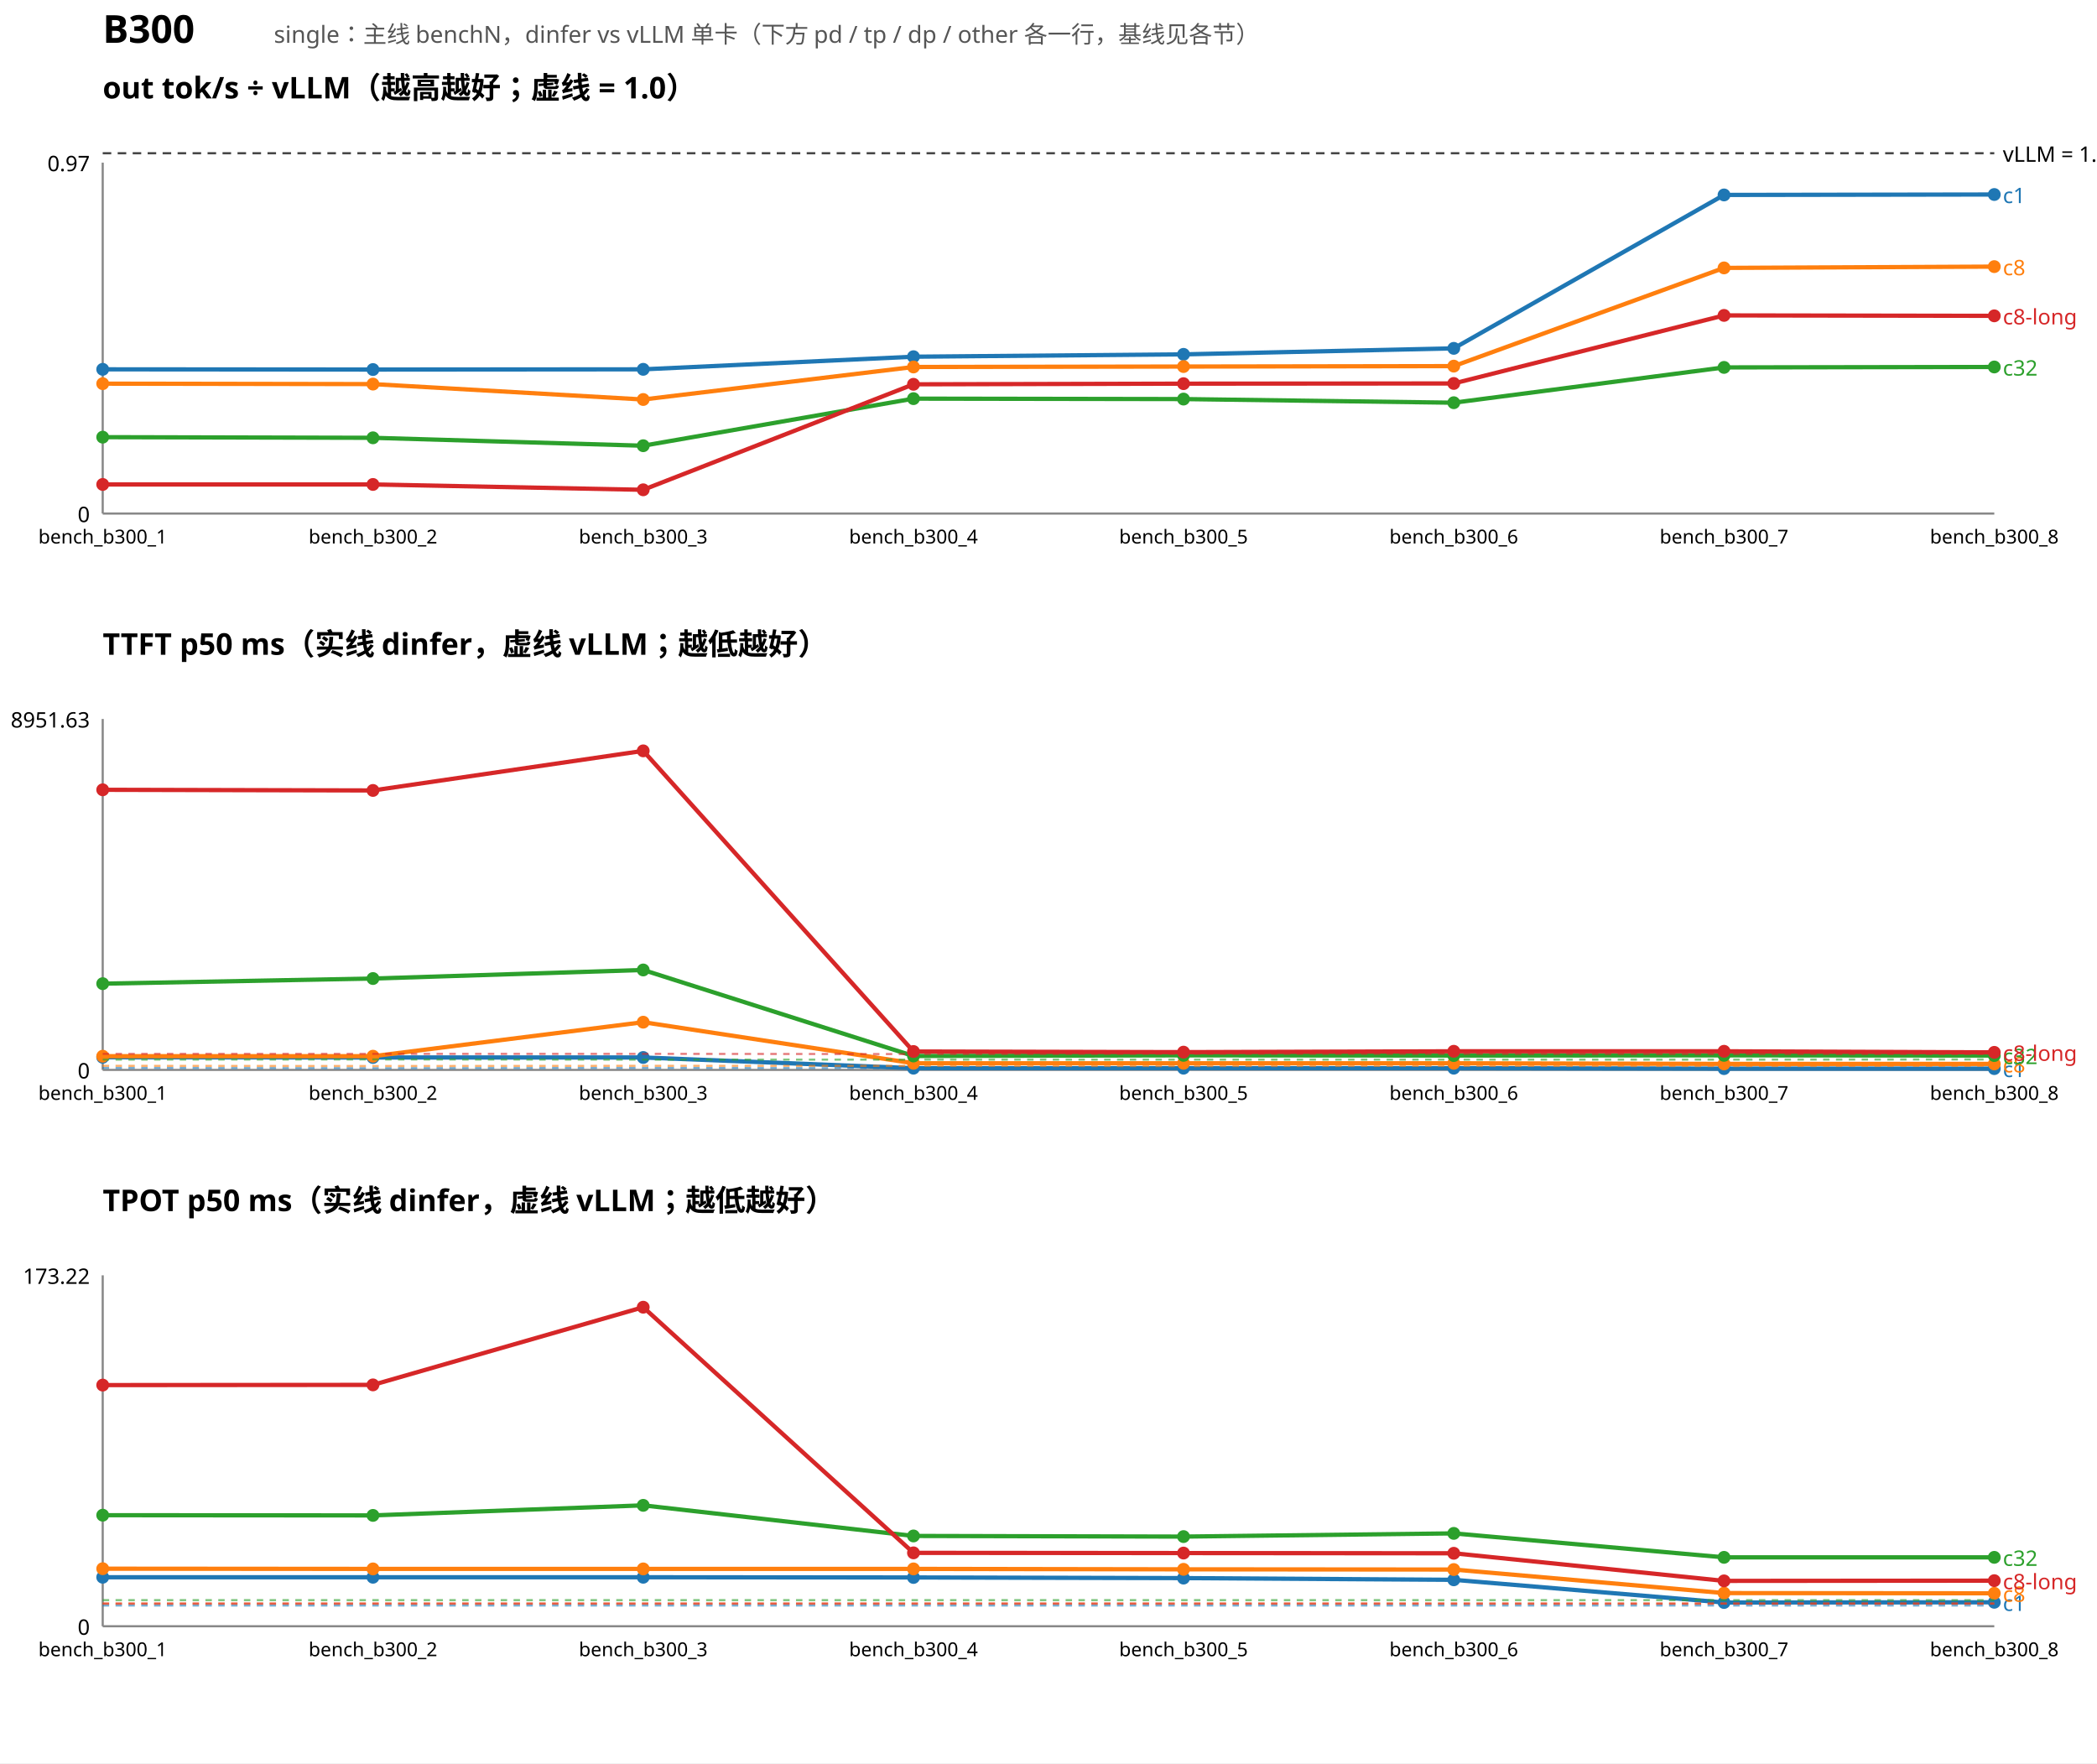
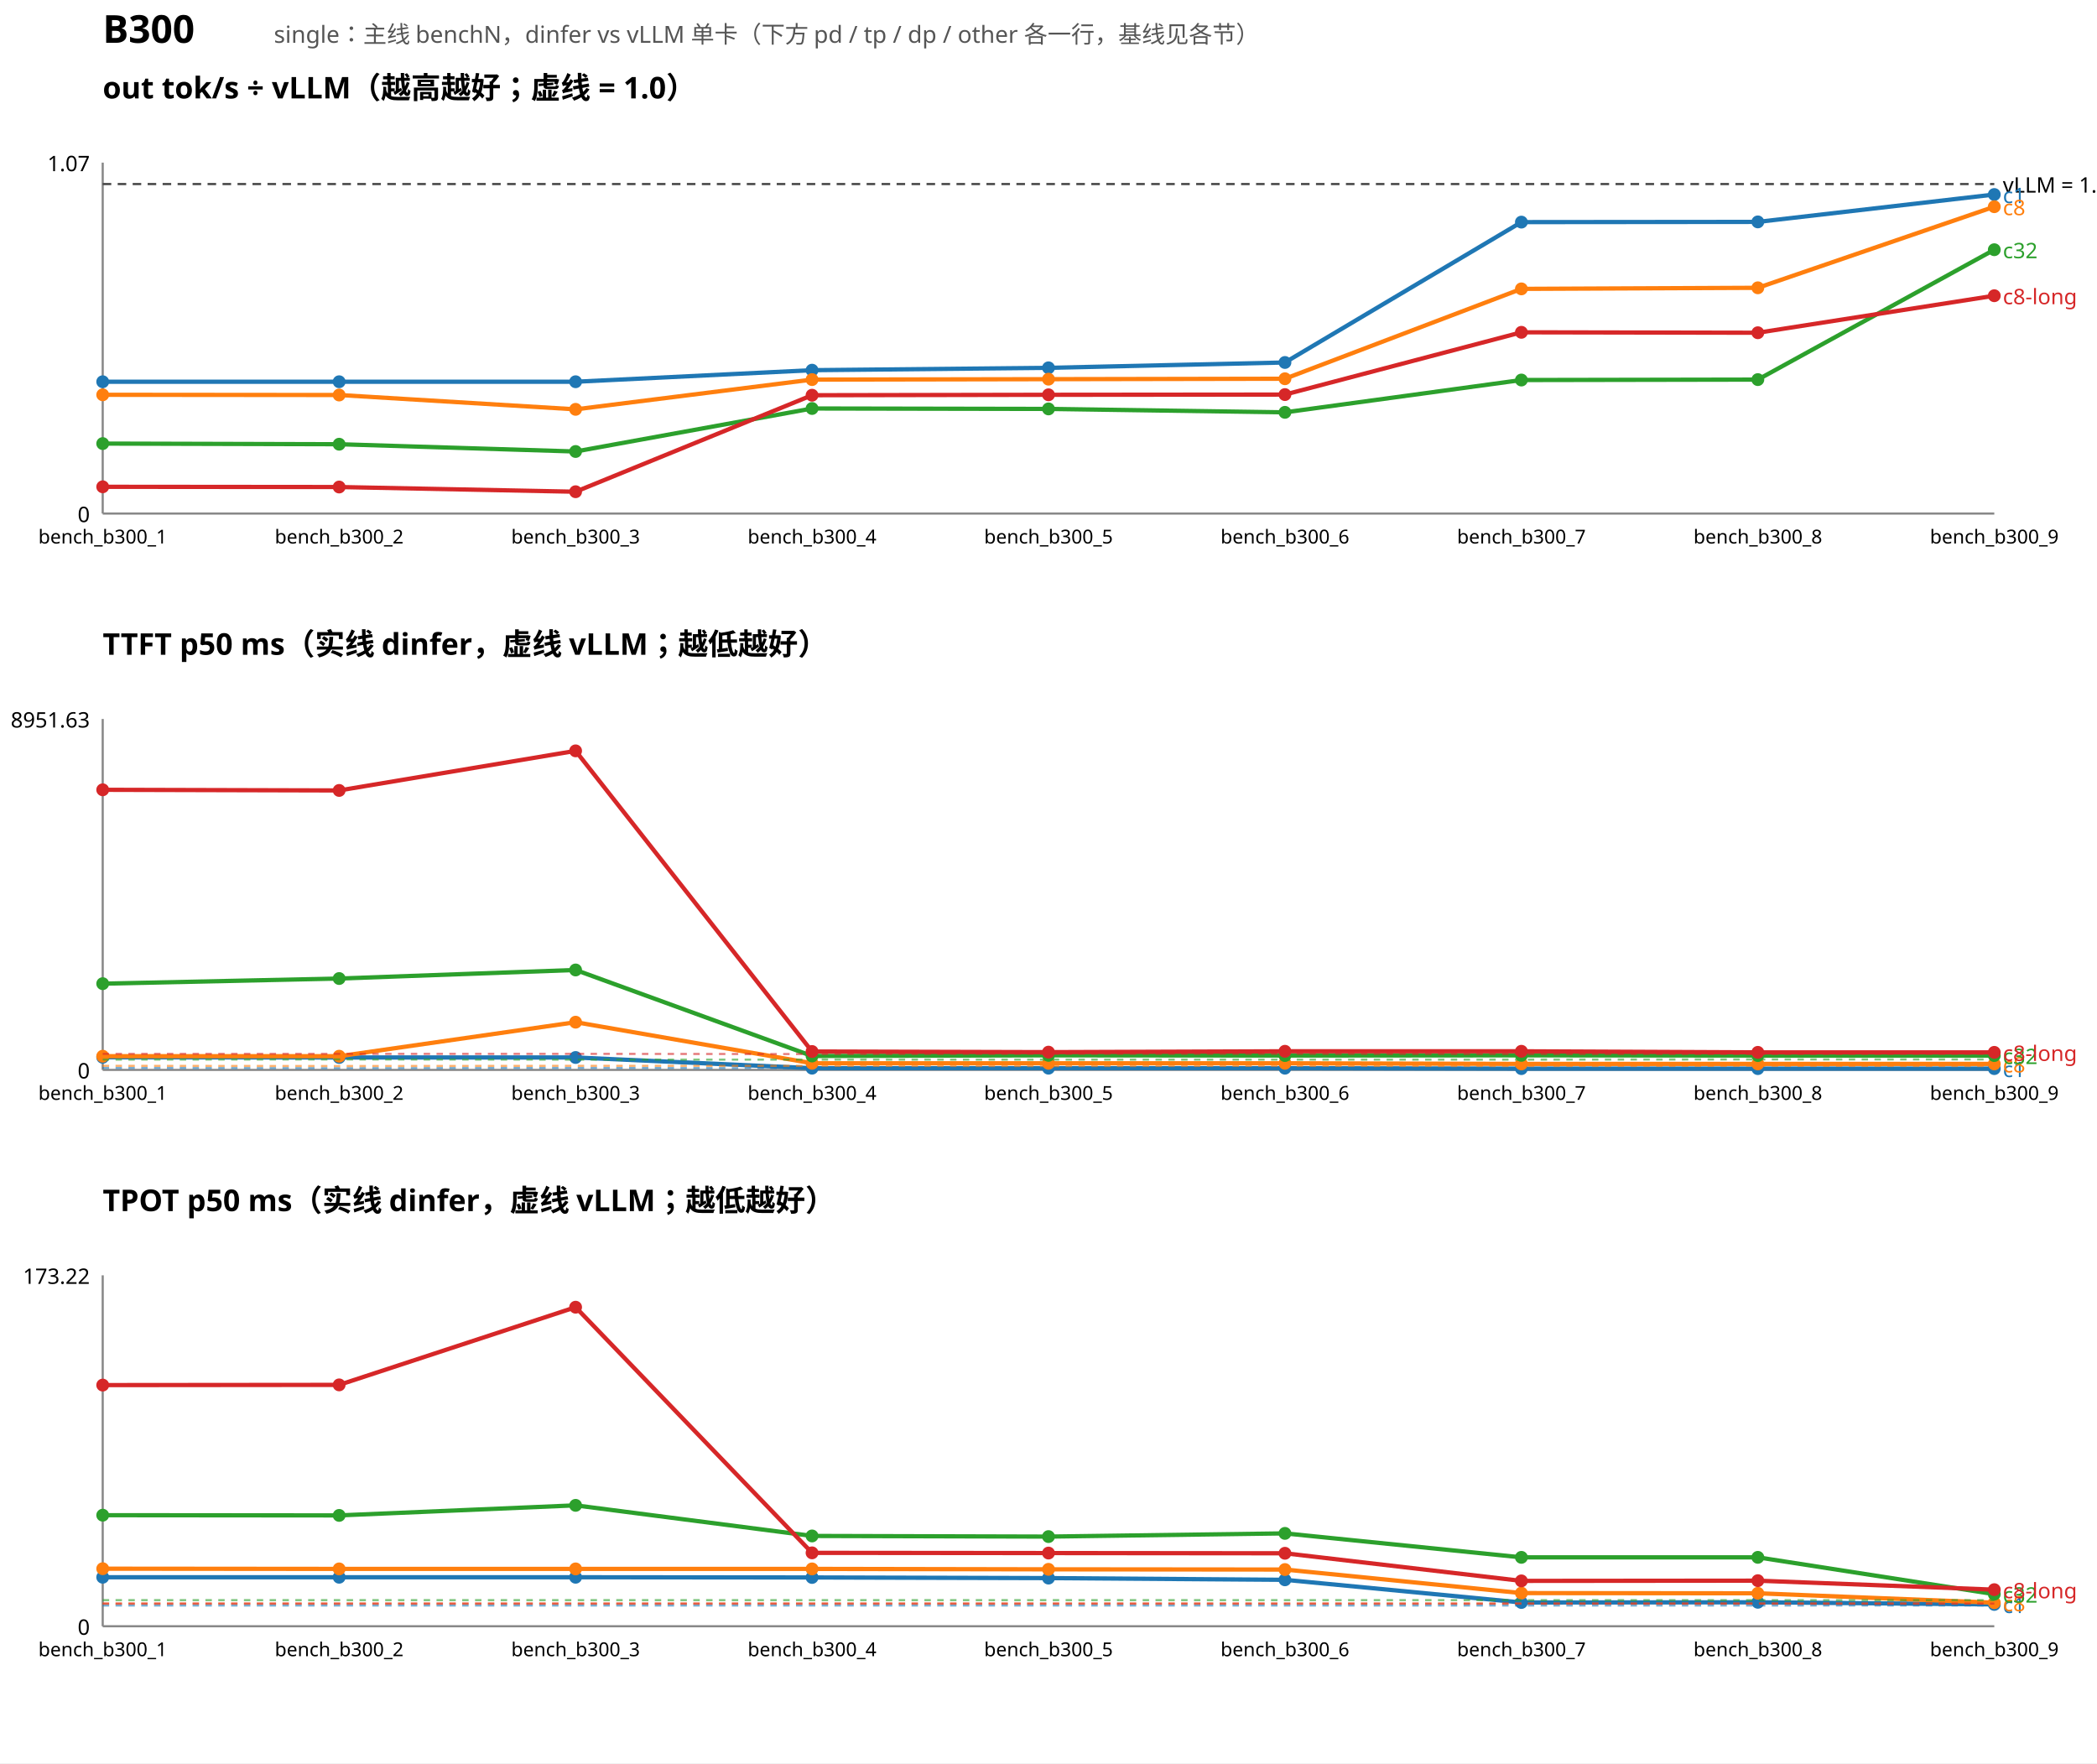
<svg xmlns="http://www.w3.org/2000/svg" width="980" height="824" font-family="sans-serif">
  <rect width="980" height="824" fill="white" />
  <text x="48" y="20" font-size="18" font-weight="bold">B300</text>
  <text x="128" y="20" font-size="11" fill="#555">single：主线 benchN，dinfer vs vLLM 单卡（下方 pd / tp / dp / other 各一行，基线见各节）</text>
  <text x="48" y="46" font-size="14" font-weight="bold">out tok/s ÷ vLLM（越高越好；虚线 = 1.0）</text>
  <line x1="48" y1="240.0" x2="932" y2="240.0" stroke="#888" />
  <line x1="48" y1="76" x2="48" y2="240.0" stroke="#888" />
-   <text x="42" y="80" font-size="10" text-anchor="end">0.97</text>
+   <text x="42" y="80" font-size="10" text-anchor="end">1.07</text>
  <text x="42" y="244.0" font-size="10" text-anchor="end">0</text>
-   <line x1="48" y1="71.612" x2="932" y2="71.612" stroke="#444" stroke-dasharray="4 3" />
-   <text x="936" y="75.612" font-size="10">vLLM = 1.0</text>
-   <polyline points="48.0,172.6 174.3,172.7 300.6,172.6 426.9,166.7 553.1,165.6 679.4,162.8 805.7,91.1 932.0,90.9" fill="none" stroke="#1f77b4" stroke-width="2" />
-   <circle cx="48.0" cy="172.6" r="3" fill="#1f77b4" />
-   <circle cx="174.3" cy="172.7" r="3" fill="#1f77b4" />
-   <circle cx="300.6" cy="172.6" r="3" fill="#1f77b4" />
-   <circle cx="426.9" cy="166.7" r="3" fill="#1f77b4" />
-   <circle cx="553.1" cy="165.6" r="3" fill="#1f77b4" />
-   <circle cx="679.4" cy="162.8" r="3" fill="#1f77b4" />
-   <circle cx="805.7" cy="91.1" r="3" fill="#1f77b4" />
+   <line x1="48" y1="86.011" x2="932" y2="86.011" stroke="#444" stroke-dasharray="4 3" />
+   <text x="936" y="90.011" font-size="10">vLLM = 1.0</text>
+   <polyline points="48.0,178.4 158.5,178.4 269.0,178.4 379.5,173.0 490.0,171.9 600.5,169.4 711.0,103.8 821.5,103.7 932.0,90.9" fill="none" stroke="#1f77b4" stroke-width="2" />
+   <circle cx="48.0" cy="178.4" r="3" fill="#1f77b4" />
+   <circle cx="158.5" cy="178.4" r="3" fill="#1f77b4" />
+   <circle cx="269.0" cy="178.4" r="3" fill="#1f77b4" />
+   <circle cx="379.5" cy="173.0" r="3" fill="#1f77b4" />
+   <circle cx="490.0" cy="171.9" r="3" fill="#1f77b4" />
+   <circle cx="600.5" cy="169.4" r="3" fill="#1f77b4" />
+   <circle cx="711.0" cy="103.8" r="3" fill="#1f77b4" />
+   <circle cx="821.5" cy="103.7" r="3" fill="#1f77b4" />
  <circle cx="932.0" cy="90.9" r="3" fill="#1f77b4" />
  <text x="936" y="94.909" font-size="10" fill="#1f77b4">c1</text>
-   <polyline points="48.0,179.3 174.3,179.5 300.6,186.7 426.9,171.5 553.1,171.3 679.4,171.1 805.7,125.2 932.0,124.6" fill="none" stroke="#ff7f0e" stroke-width="2" />
-   <circle cx="48.0" cy="179.3" r="3" fill="#ff7f0e" />
-   <circle cx="174.3" cy="179.5" r="3" fill="#ff7f0e" />
-   <circle cx="300.6" cy="186.7" r="3" fill="#ff7f0e" />
-   <circle cx="426.9" cy="171.5" r="3" fill="#ff7f0e" />
-   <circle cx="553.1" cy="171.3" r="3" fill="#ff7f0e" />
-   <circle cx="679.4" cy="171.1" r="3" fill="#ff7f0e" />
-   <circle cx="805.7" cy="125.2" r="3" fill="#ff7f0e" />
-   <circle cx="932.0" cy="124.6" r="3" fill="#ff7f0e" />
-   <text x="936" y="128.633" font-size="10" fill="#ff7f0e">c8</text>
-   <polyline points="48.0,204.3 174.3,204.6 300.6,208.3 426.9,186.3 553.1,186.5 679.4,188.2 805.7,171.7 932.0,171.5" fill="none" stroke="#2ca02c" stroke-width="2" />
-   <circle cx="48.0" cy="204.3" r="3" fill="#2ca02c" />
-   <circle cx="174.3" cy="204.6" r="3" fill="#2ca02c" />
-   <circle cx="300.6" cy="208.3" r="3" fill="#2ca02c" />
-   <circle cx="426.9" cy="186.3" r="3" fill="#2ca02c" />
-   <circle cx="553.1" cy="186.5" r="3" fill="#2ca02c" />
-   <circle cx="679.4" cy="188.2" r="3" fill="#2ca02c" />
-   <circle cx="805.7" cy="171.7" r="3" fill="#2ca02c" />
-   <circle cx="932.0" cy="171.5" r="3" fill="#2ca02c" />
-   <text x="936" y="175.526" font-size="10" fill="#2ca02c">c32</text>
-   <polyline points="48.0,226.4 174.3,226.4 300.6,228.9 426.9,179.6 553.1,179.3 679.4,179.2 805.7,147.4 932.0,147.6" fill="none" stroke="#d62728" stroke-width="2" />
-   <circle cx="48.0" cy="226.4" r="3" fill="#d62728" />
-   <circle cx="174.3" cy="226.4" r="3" fill="#d62728" />
-   <circle cx="300.6" cy="228.9" r="3" fill="#d62728" />
-   <circle cx="426.9" cy="179.6" r="3" fill="#d62728" />
-   <circle cx="553.1" cy="179.3" r="3" fill="#d62728" />
-   <circle cx="679.4" cy="179.2" r="3" fill="#d62728" />
-   <circle cx="805.7" cy="147.4" r="3" fill="#d62728" />
-   <circle cx="932.0" cy="147.6" r="3" fill="#d62728" />
-   <text x="936" y="151.602" font-size="10" fill="#d62728">c8-long</text>
+   <polyline points="48.0,184.5 158.5,184.6 269.0,191.3 379.5,177.4 490.0,177.2 600.5,177.0 711.0,135.0 821.5,134.5 932.0,96.6" fill="none" stroke="#ff7f0e" stroke-width="2" />
+   <circle cx="48.0" cy="184.5" r="3" fill="#ff7f0e" />
+   <circle cx="158.5" cy="184.6" r="3" fill="#ff7f0e" />
+   <circle cx="269.0" cy="191.3" r="3" fill="#ff7f0e" />
+   <circle cx="379.5" cy="177.4" r="3" fill="#ff7f0e" />
+   <circle cx="490.0" cy="177.2" r="3" fill="#ff7f0e" />
+   <circle cx="600.5" cy="177.0" r="3" fill="#ff7f0e" />
+   <circle cx="711.0" cy="135.0" r="3" fill="#ff7f0e" />
+   <circle cx="821.5" cy="134.5" r="3" fill="#ff7f0e" />
+   <circle cx="932.0" cy="96.6" r="3" fill="#ff7f0e" />
+   <text x="936" y="100.561" font-size="10" fill="#ff7f0e">c8</text>
+   <polyline points="48.0,207.3 158.5,207.6 269.0,211.0 379.5,190.9 490.0,191.1 600.5,192.7 711.0,177.6 821.5,177.4 932.0,116.7" fill="none" stroke="#2ca02c" stroke-width="2" />
+   <circle cx="48.0" cy="207.3" r="3" fill="#2ca02c" />
+   <circle cx="158.5" cy="207.6" r="3" fill="#2ca02c" />
+   <circle cx="269.0" cy="211.0" r="3" fill="#2ca02c" />
+   <circle cx="379.5" cy="190.9" r="3" fill="#2ca02c" />
+   <circle cx="490.0" cy="191.1" r="3" fill="#2ca02c" />
+   <circle cx="600.5" cy="192.7" r="3" fill="#2ca02c" />
+   <circle cx="711.0" cy="177.6" r="3" fill="#2ca02c" />
+   <circle cx="821.5" cy="177.4" r="3" fill="#2ca02c" />
+   <circle cx="932.0" cy="116.7" r="3" fill="#2ca02c" />
+   <text x="936" y="120.673" font-size="10" fill="#2ca02c">c32</text>
+   <polyline points="48.0,227.5 158.5,227.6 269.0,229.8 379.5,184.7 490.0,184.5 600.5,184.4 711.0,155.3 821.5,155.5 932.0,138.2" fill="none" stroke="#d62728" stroke-width="2" />
+   <circle cx="48.0" cy="227.5" r="3" fill="#d62728" />
+   <circle cx="158.5" cy="227.6" r="3" fill="#d62728" />
+   <circle cx="269.0" cy="229.8" r="3" fill="#d62728" />
+   <circle cx="379.5" cy="184.7" r="3" fill="#d62728" />
+   <circle cx="490.0" cy="184.5" r="3" fill="#d62728" />
+   <circle cx="600.5" cy="184.4" r="3" fill="#d62728" />
+   <circle cx="711.0" cy="155.3" r="3" fill="#d62728" />
+   <circle cx="821.5" cy="155.5" r="3" fill="#d62728" />
+   <circle cx="932.0" cy="138.2" r="3" fill="#d62728" />
+   <text x="936" y="142.173" font-size="10" fill="#d62728">c8-long</text>
  <text x="48.0" y="254.0" font-size="9" text-anchor="middle">bench_b300_1</text>
-   <text x="174.3" y="254.0" font-size="9" text-anchor="middle">bench_b300_2</text>
-   <text x="300.6" y="254.0" font-size="9" text-anchor="middle">bench_b300_3</text>
-   <text x="426.9" y="254.0" font-size="9" text-anchor="middle">bench_b300_4</text>
-   <text x="553.1" y="254.0" font-size="9" text-anchor="middle">bench_b300_5</text>
-   <text x="679.4" y="254.0" font-size="9" text-anchor="middle">bench_b300_6</text>
-   <text x="805.7" y="254.0" font-size="9" text-anchor="middle">bench_b300_7</text>
-   <text x="932.0" y="254.0" font-size="9" text-anchor="middle">bench_b300_8</text>
+   <text x="158.5" y="254.0" font-size="9" text-anchor="middle">bench_b300_2</text>
+   <text x="269.0" y="254.0" font-size="9" text-anchor="middle">bench_b300_3</text>
+   <text x="379.5" y="254.0" font-size="9" text-anchor="middle">bench_b300_4</text>
+   <text x="490.0" y="254.0" font-size="9" text-anchor="middle">bench_b300_5</text>
+   <text x="600.5" y="254.0" font-size="9" text-anchor="middle">bench_b300_6</text>
+   <text x="711.0" y="254.0" font-size="9" text-anchor="middle">bench_b300_7</text>
+   <text x="821.5" y="254.0" font-size="9" text-anchor="middle">bench_b300_8</text>
+   <text x="932.0" y="254.0" font-size="9" text-anchor="middle">bench_b300_9</text>
  <text x="48" y="306" font-size="14" font-weight="bold">TTFT p50 ms（实线 dinfer，虚线 vLLM；越低越好）</text>
  <line x1="48" y1="500.0" x2="932" y2="500.0" stroke="#888" />
  <line x1="48" y1="336" x2="48" y2="500.0" stroke="#888" />
  <text x="42" y="340" font-size="10" text-anchor="end">8951.63</text>
  <text x="42" y="504.0" font-size="10" text-anchor="end">0</text>
-   <polyline points="48.0,494.1 174.3,494.2 300.6,494.2 426.9,499.2 553.1,499.2 679.4,499.2 805.7,499.4 932.0,499.4" fill="none" stroke="#1f77b4" stroke-width="2" />
+   <polyline points="48.0,494.1 158.5,494.2 269.0,494.2 379.5,499.2 490.0,499.2 600.5,499.2 711.0,499.4 821.5,499.4 932.0,499.4" fill="none" stroke="#1f77b4" stroke-width="2" />
  <circle cx="48.0" cy="494.1" r="3" fill="#1f77b4" />
-   <circle cx="174.3" cy="494.2" r="3" fill="#1f77b4" />
-   <circle cx="300.6" cy="494.2" r="3" fill="#1f77b4" />
-   <circle cx="426.9" cy="499.2" r="3" fill="#1f77b4" />
-   <circle cx="553.1" cy="499.2" r="3" fill="#1f77b4" />
-   <circle cx="679.4" cy="499.2" r="3" fill="#1f77b4" />
-   <circle cx="805.7" cy="499.4" r="3" fill="#1f77b4" />
+   <circle cx="158.5" cy="494.2" r="3" fill="#1f77b4" />
+   <circle cx="269.0" cy="494.2" r="3" fill="#1f77b4" />
+   <circle cx="379.5" cy="499.2" r="3" fill="#1f77b4" />
+   <circle cx="490.0" cy="499.2" r="3" fill="#1f77b4" />
+   <circle cx="600.5" cy="499.2" r="3" fill="#1f77b4" />
+   <circle cx="711.0" cy="499.4" r="3" fill="#1f77b4" />
+   <circle cx="821.5" cy="499.4" r="3" fill="#1f77b4" />
  <circle cx="932.0" cy="499.4" r="3" fill="#1f77b4" />
-   <polyline points="48.0,499.1 174.3,499.2 300.6,499.1 426.9,499.2 553.1,499.2 679.4,499.1 805.7,499.2 932.0,499.1" fill="none" stroke="#1f77b4" stroke-width="1" stroke-dasharray="3 3" opacity="0.6" />
-   <text x="936" y="503.353" font-size="10" fill="#1f77b4">c1</text>
-   <polyline points="48.0,493.6 174.3,493.6 300.6,477.7 426.9,496.9 553.1,496.9 679.4,496.9 805.7,497.2 932.0,497.2" fill="none" stroke="#ff7f0e" stroke-width="2" />
+   <polyline points="48.0,499.1 158.5,499.2 269.0,499.1 379.5,499.2 490.0,499.2 600.5,499.1 711.0,499.2 821.5,499.1 932.0,499.1" fill="none" stroke="#1f77b4" stroke-width="1" stroke-dasharray="3 3" opacity="0.6" />
+   <text x="936" y="503.355" font-size="10" fill="#1f77b4">c1</text>
+   <polyline points="48.0,493.6 158.5,493.6 269.0,477.7 379.5,496.9 490.0,496.9 600.5,496.9 711.0,497.2 821.5,497.2 932.0,497.2" fill="none" stroke="#ff7f0e" stroke-width="2" />
  <circle cx="48.0" cy="493.6" r="3" fill="#ff7f0e" />
-   <circle cx="174.3" cy="493.6" r="3" fill="#ff7f0e" />
-   <circle cx="300.6" cy="477.7" r="3" fill="#ff7f0e" />
-   <circle cx="426.9" cy="496.9" r="3" fill="#ff7f0e" />
-   <circle cx="553.1" cy="496.9" r="3" fill="#ff7f0e" />
-   <circle cx="679.4" cy="496.9" r="3" fill="#ff7f0e" />
-   <circle cx="805.7" cy="497.2" r="3" fill="#ff7f0e" />
+   <circle cx="158.5" cy="493.6" r="3" fill="#ff7f0e" />
+   <circle cx="269.0" cy="477.7" r="3" fill="#ff7f0e" />
+   <circle cx="379.5" cy="496.9" r="3" fill="#ff7f0e" />
+   <circle cx="490.0" cy="496.9" r="3" fill="#ff7f0e" />
+   <circle cx="600.5" cy="496.9" r="3" fill="#ff7f0e" />
+   <circle cx="711.0" cy="497.2" r="3" fill="#ff7f0e" />
+   <circle cx="821.5" cy="497.2" r="3" fill="#ff7f0e" />
  <circle cx="932.0" cy="497.2" r="3" fill="#ff7f0e" />
-   <polyline points="48.0,498.1 174.3,498.2 300.6,498.1 426.9,498.1 553.1,498.2 679.4,498.1 805.7,498.2 932.0,498.1" fill="none" stroke="#ff7f0e" stroke-width="1" stroke-dasharray="3 3" opacity="0.6" />
-   <text x="936" y="501.188" font-size="10" fill="#ff7f0e">c8</text>
-   <polyline points="48.0,459.7 174.3,457.3 300.6,453.3 426.9,493.5 553.1,493.2 679.4,493.3 805.7,493.2 932.0,493.3" fill="none" stroke="#2ca02c" stroke-width="2" />
+   <polyline points="48.0,498.1 158.5,498.2 269.0,498.1 379.5,498.1 490.0,498.2 600.5,498.1 711.0,498.2 821.5,498.1 932.0,498.2" fill="none" stroke="#ff7f0e" stroke-width="1" stroke-dasharray="3 3" opacity="0.6" />
+   <text x="936" y="501.199" font-size="10" fill="#ff7f0e">c8</text>
+   <polyline points="48.0,459.7 158.5,457.3 269.0,453.3 379.5,493.5 490.0,493.2 600.5,493.3 711.0,493.2 821.5,493.3 932.0,493.3" fill="none" stroke="#2ca02c" stroke-width="2" />
  <circle cx="48.0" cy="459.7" r="3" fill="#2ca02c" />
-   <circle cx="174.3" cy="457.3" r="3" fill="#2ca02c" />
-   <circle cx="300.6" cy="453.3" r="3" fill="#2ca02c" />
-   <circle cx="426.9" cy="493.5" r="3" fill="#2ca02c" />
-   <circle cx="553.1" cy="493.2" r="3" fill="#2ca02c" />
-   <circle cx="679.4" cy="493.3" r="3" fill="#2ca02c" />
-   <circle cx="805.7" cy="493.2" r="3" fill="#2ca02c" />
+   <circle cx="158.5" cy="457.3" r="3" fill="#2ca02c" />
+   <circle cx="269.0" cy="453.3" r="3" fill="#2ca02c" />
+   <circle cx="379.5" cy="493.5" r="3" fill="#2ca02c" />
+   <circle cx="490.0" cy="493.2" r="3" fill="#2ca02c" />
+   <circle cx="600.5" cy="493.3" r="3" fill="#2ca02c" />
+   <circle cx="711.0" cy="493.2" r="3" fill="#2ca02c" />
+   <circle cx="821.5" cy="493.3" r="3" fill="#2ca02c" />
  <circle cx="932.0" cy="493.3" r="3" fill="#2ca02c" />
-   <polyline points="48.0,495.2 174.3,495.1 300.6,495.2 426.9,495.2 553.1,495.2 679.4,495.2 805.7,495.2 932.0,495.1" fill="none" stroke="#2ca02c" stroke-width="1" stroke-dasharray="3 3" opacity="0.6" />
-   <text x="936" y="497.302" font-size="10" fill="#2ca02c">c32</text>
-   <polyline points="48.0,369.1 174.3,369.4 300.6,350.9 426.9,491.4 553.1,491.7 679.4,491.3 805.7,491.3 932.0,491.8" fill="none" stroke="#d62728" stroke-width="2" />
+   <polyline points="48.0,495.2 158.5,495.1 269.0,495.2 379.5,495.2 490.0,495.2 600.5,495.2 711.0,495.2 821.5,495.1 932.0,495.1" fill="none" stroke="#2ca02c" stroke-width="1" stroke-dasharray="3 3" opacity="0.6" />
+   <text x="936" y="497.271" font-size="10" fill="#2ca02c">c32</text>
+   <polyline points="48.0,369.1 158.5,369.4 269.0,350.9 379.5,491.4 490.0,491.7 600.5,491.3 711.0,491.3 821.5,491.8 932.0,491.8" fill="none" stroke="#d62728" stroke-width="2" />
  <circle cx="48.0" cy="369.1" r="3" fill="#d62728" />
-   <circle cx="174.3" cy="369.4" r="3" fill="#d62728" />
-   <circle cx="300.6" cy="350.9" r="3" fill="#d62728" />
-   <circle cx="426.9" cy="491.4" r="3" fill="#d62728" />
-   <circle cx="553.1" cy="491.7" r="3" fill="#d62728" />
-   <circle cx="679.4" cy="491.3" r="3" fill="#d62728" />
-   <circle cx="805.7" cy="491.3" r="3" fill="#d62728" />
+   <circle cx="158.5" cy="369.4" r="3" fill="#d62728" />
+   <circle cx="269.0" cy="350.9" r="3" fill="#d62728" />
+   <circle cx="379.5" cy="491.4" r="3" fill="#d62728" />
+   <circle cx="490.0" cy="491.7" r="3" fill="#d62728" />
+   <circle cx="600.5" cy="491.3" r="3" fill="#d62728" />
+   <circle cx="711.0" cy="491.3" r="3" fill="#d62728" />
+   <circle cx="821.5" cy="491.8" r="3" fill="#d62728" />
  <circle cx="932.0" cy="491.8" r="3" fill="#d62728" />
-   <polyline points="48.0,492.5 174.3,492.5 300.6,492.5 426.9,492.6 553.1,492.5 679.4,492.5 805.7,492.6 932.0,492.6" fill="none" stroke="#d62728" stroke-width="1" stroke-dasharray="3 3" opacity="0.6" />
-   <text x="936" y="495.764" font-size="10" fill="#d62728">c8-long</text>
+   <polyline points="48.0,492.5 158.5,492.5 269.0,492.5 379.5,492.6 490.0,492.5 600.5,492.5 711.0,492.6 821.5,492.6 932.0,492.5" fill="none" stroke="#d62728" stroke-width="1" stroke-dasharray="3 3" opacity="0.6" />
+   <text x="936" y="495.802" font-size="10" fill="#d62728">c8-long</text>
  <text x="48.0" y="514.0" font-size="9" text-anchor="middle">bench_b300_1</text>
-   <text x="174.3" y="514.0" font-size="9" text-anchor="middle">bench_b300_2</text>
-   <text x="300.6" y="514.0" font-size="9" text-anchor="middle">bench_b300_3</text>
-   <text x="426.9" y="514.0" font-size="9" text-anchor="middle">bench_b300_4</text>
-   <text x="553.1" y="514.0" font-size="9" text-anchor="middle">bench_b300_5</text>
-   <text x="679.4" y="514.0" font-size="9" text-anchor="middle">bench_b300_6</text>
-   <text x="805.7" y="514.0" font-size="9" text-anchor="middle">bench_b300_7</text>
-   <text x="932.0" y="514.0" font-size="9" text-anchor="middle">bench_b300_8</text>
+   <text x="158.5" y="514.0" font-size="9" text-anchor="middle">bench_b300_2</text>
+   <text x="269.0" y="514.0" font-size="9" text-anchor="middle">bench_b300_3</text>
+   <text x="379.5" y="514.0" font-size="9" text-anchor="middle">bench_b300_4</text>
+   <text x="490.0" y="514.0" font-size="9" text-anchor="middle">bench_b300_5</text>
+   <text x="600.5" y="514.0" font-size="9" text-anchor="middle">bench_b300_6</text>
+   <text x="711.0" y="514.0" font-size="9" text-anchor="middle">bench_b300_7</text>
+   <text x="821.5" y="514.0" font-size="9" text-anchor="middle">bench_b300_8</text>
+   <text x="932.0" y="514.0" font-size="9" text-anchor="middle">bench_b300_9</text>
  <text x="48" y="566" font-size="14" font-weight="bold">TPOT p50 ms（实线 dinfer，虚线 vLLM；越低越好）</text>
  <line x1="48" y1="760.0" x2="932" y2="760.0" stroke="#888" />
  <line x1="48" y1="596" x2="48" y2="760.0" stroke="#888" />
  <text x="42" y="600" font-size="10" text-anchor="end">173.22</text>
  <text x="42" y="764.0" font-size="10" text-anchor="end">0</text>
-   <polyline points="48.0,737.1 174.3,737.1 300.6,737.1 426.9,737.2 553.1,737.5 679.4,738.3 805.7,748.9 932.0,748.8" fill="none" stroke="#1f77b4" stroke-width="2" />
+   <polyline points="48.0,737.1 158.5,737.1 269.0,737.1 379.5,737.2 490.0,737.5 600.5,738.3 711.0,748.9 821.5,748.8 932.0,749.8" fill="none" stroke="#1f77b4" stroke-width="2" />
  <circle cx="48.0" cy="737.1" r="3" fill="#1f77b4" />
-   <circle cx="174.3" cy="737.1" r="3" fill="#1f77b4" />
-   <circle cx="300.6" cy="737.1" r="3" fill="#1f77b4" />
-   <circle cx="426.9" cy="737.2" r="3" fill="#1f77b4" />
-   <circle cx="553.1" cy="737.5" r="3" fill="#1f77b4" />
-   <circle cx="679.4" cy="738.3" r="3" fill="#1f77b4" />
-   <circle cx="805.7" cy="748.9" r="3" fill="#1f77b4" />
-   <circle cx="932.0" cy="748.8" r="3" fill="#1f77b4" />
-   <polyline points="48.0,750.3 174.3,750.3 300.6,750.3 426.9,750.3 553.1,750.3 679.4,750.3 805.7,750.3 932.0,750.3" fill="none" stroke="#1f77b4" stroke-width="1" stroke-dasharray="3 3" opacity="0.6" />
-   <text x="936" y="752.839" font-size="10" fill="#1f77b4">c1</text>
-   <polyline points="48.0,733.1 174.3,733.2 300.6,733.2 426.9,733.2 553.1,733.4 679.4,733.5 805.7,744.5 932.0,744.6" fill="none" stroke="#ff7f0e" stroke-width="2" />
+   <circle cx="158.5" cy="737.1" r="3" fill="#1f77b4" />
+   <circle cx="269.0" cy="737.1" r="3" fill="#1f77b4" />
+   <circle cx="379.5" cy="737.2" r="3" fill="#1f77b4" />
+   <circle cx="490.0" cy="737.5" r="3" fill="#1f77b4" />
+   <circle cx="600.5" cy="738.3" r="3" fill="#1f77b4" />
+   <circle cx="711.0" cy="748.9" r="3" fill="#1f77b4" />
+   <circle cx="821.5" cy="748.8" r="3" fill="#1f77b4" />
+   <circle cx="932.0" cy="749.8" r="3" fill="#1f77b4" />
+   <polyline points="48.0,750.3 158.5,750.3 269.0,750.3 379.5,750.3 490.0,750.3 600.5,750.3 711.0,750.3 821.5,750.3 932.0,750.3" fill="none" stroke="#1f77b4" stroke-width="1" stroke-dasharray="3 3" opacity="0.6" />
+   <text x="936" y="753.83" font-size="10" fill="#1f77b4">c1</text>
+   <polyline points="48.0,733.1 158.5,733.2 269.0,733.2 379.5,733.2 490.0,733.4 600.5,733.5 711.0,744.5 821.5,744.6 932.0,749.0" fill="none" stroke="#ff7f0e" stroke-width="2" />
  <circle cx="48.0" cy="733.1" r="3" fill="#ff7f0e" />
-   <circle cx="174.3" cy="733.2" r="3" fill="#ff7f0e" />
-   <circle cx="300.6" cy="733.2" r="3" fill="#ff7f0e" />
-   <circle cx="426.9" cy="733.2" r="3" fill="#ff7f0e" />
-   <circle cx="553.1" cy="733.4" r="3" fill="#ff7f0e" />
-   <circle cx="679.4" cy="733.5" r="3" fill="#ff7f0e" />
-   <circle cx="805.7" cy="744.5" r="3" fill="#ff7f0e" />
-   <circle cx="932.0" cy="744.6" r="3" fill="#ff7f0e" />
-   <polyline points="48.0,749.4 174.3,749.4 300.6,749.4 426.9,749.4 553.1,749.4 679.4,749.4 805.7,749.4 932.0,749.4" fill="none" stroke="#ff7f0e" stroke-width="1" stroke-dasharray="3 3" opacity="0.6" />
-   <text x="936" y="748.566" font-size="10" fill="#ff7f0e">c8</text>
-   <polyline points="48.0,708.1 174.3,708.2 300.6,703.5 426.9,717.8 553.1,718.1 679.4,716.6 805.7,727.8 932.0,727.8" fill="none" stroke="#2ca02c" stroke-width="2" />
+   <circle cx="158.5" cy="733.2" r="3" fill="#ff7f0e" />
+   <circle cx="269.0" cy="733.2" r="3" fill="#ff7f0e" />
+   <circle cx="379.5" cy="733.2" r="3" fill="#ff7f0e" />
+   <circle cx="490.0" cy="733.4" r="3" fill="#ff7f0e" />
+   <circle cx="600.5" cy="733.5" r="3" fill="#ff7f0e" />
+   <circle cx="711.0" cy="744.5" r="3" fill="#ff7f0e" />
+   <circle cx="821.5" cy="744.6" r="3" fill="#ff7f0e" />
+   <circle cx="932.0" cy="749.0" r="3" fill="#ff7f0e" />
+   <polyline points="48.0,749.4 158.5,749.4 269.0,749.4 379.5,749.4 490.0,749.4 600.5,749.4 711.0,749.4 821.5,749.4 932.0,749.4" fill="none" stroke="#ff7f0e" stroke-width="1" stroke-dasharray="3 3" opacity="0.6" />
+   <text x="936" y="752.974" font-size="10" fill="#ff7f0e">c8</text>
+   <polyline points="48.0,708.1 158.5,708.2 269.0,703.5 379.5,717.8 490.0,718.1 600.5,716.6 711.0,727.8 821.5,727.8 932.0,745.0" fill="none" stroke="#2ca02c" stroke-width="2" />
  <circle cx="48.0" cy="708.1" r="3" fill="#2ca02c" />
-   <circle cx="174.3" cy="708.2" r="3" fill="#2ca02c" />
-   <circle cx="300.6" cy="703.5" r="3" fill="#2ca02c" />
-   <circle cx="426.9" cy="717.8" r="3" fill="#2ca02c" />
-   <circle cx="553.1" cy="718.1" r="3" fill="#2ca02c" />
-   <circle cx="679.4" cy="716.6" r="3" fill="#2ca02c" />
-   <circle cx="805.7" cy="727.8" r="3" fill="#2ca02c" />
-   <circle cx="932.0" cy="727.8" r="3" fill="#2ca02c" />
-   <polyline points="48.0,747.8 174.3,747.8 300.6,747.8 426.9,747.8 553.1,747.8 679.4,747.8 805.7,747.8 932.0,747.8" fill="none" stroke="#2ca02c" stroke-width="1" stroke-dasharray="3 3" opacity="0.6" />
-   <text x="936" y="731.782" font-size="10" fill="#2ca02c">c32</text>
-   <polyline points="48.0,647.3 174.3,647.2 300.6,610.9 426.9,725.7 553.1,725.8 679.4,725.9 805.7,738.8 932.0,738.7" fill="none" stroke="#d62728" stroke-width="2" />
+   <circle cx="158.5" cy="708.2" r="3" fill="#2ca02c" />
+   <circle cx="269.0" cy="703.5" r="3" fill="#2ca02c" />
+   <circle cx="379.5" cy="717.8" r="3" fill="#2ca02c" />
+   <circle cx="490.0" cy="718.1" r="3" fill="#2ca02c" />
+   <circle cx="600.5" cy="716.6" r="3" fill="#2ca02c" />
+   <circle cx="711.0" cy="727.8" r="3" fill="#2ca02c" />
+   <circle cx="821.5" cy="727.8" r="3" fill="#2ca02c" />
+   <circle cx="932.0" cy="745.0" r="3" fill="#2ca02c" />
+   <polyline points="48.0,747.8 158.5,747.8 269.0,747.8 379.5,747.8 490.0,747.8 600.5,747.8 711.0,747.8 821.5,747.8 932.0,747.8" fill="none" stroke="#2ca02c" stroke-width="1" stroke-dasharray="3 3" opacity="0.6" />
+   <text x="936" y="748.956" font-size="10" fill="#2ca02c">c32</text>
+   <polyline points="48.0,647.3 158.5,647.2 269.0,610.9 379.5,725.7 490.0,725.8 600.5,725.9 711.0,738.8 821.5,738.7 932.0,742.9" fill="none" stroke="#d62728" stroke-width="2" />
  <circle cx="48.0" cy="647.3" r="3" fill="#d62728" />
-   <circle cx="174.3" cy="647.2" r="3" fill="#d62728" />
-   <circle cx="300.6" cy="610.9" r="3" fill="#d62728" />
-   <circle cx="426.9" cy="725.7" r="3" fill="#d62728" />
-   <circle cx="553.1" cy="725.8" r="3" fill="#d62728" />
-   <circle cx="679.4" cy="725.9" r="3" fill="#d62728" />
-   <circle cx="805.7" cy="738.8" r="3" fill="#d62728" />
-   <circle cx="932.0" cy="738.7" r="3" fill="#d62728" />
-   <polyline points="48.0,749.4 174.3,749.4 300.6,749.4 426.9,749.4 553.1,749.4 679.4,749.4 805.7,749.4 932.0,749.4" fill="none" stroke="#d62728" stroke-width="1" stroke-dasharray="3 3" opacity="0.6" />
-   <text x="936" y="742.721" font-size="10" fill="#d62728">c8-long</text>
+   <circle cx="158.5" cy="647.2" r="3" fill="#d62728" />
+   <circle cx="269.0" cy="610.9" r="3" fill="#d62728" />
+   <circle cx="379.5" cy="725.7" r="3" fill="#d62728" />
+   <circle cx="490.0" cy="725.8" r="3" fill="#d62728" />
+   <circle cx="600.5" cy="725.9" r="3" fill="#d62728" />
+   <circle cx="711.0" cy="738.8" r="3" fill="#d62728" />
+   <circle cx="821.5" cy="738.7" r="3" fill="#d62728" />
+   <circle cx="932.0" cy="742.9" r="3" fill="#d62728" />
+   <polyline points="48.0,749.4 158.5,749.4 269.0,749.4 379.5,749.4 490.0,749.4 600.5,749.4 711.0,749.4 821.5,749.4 932.0,749.4" fill="none" stroke="#d62728" stroke-width="1" stroke-dasharray="3 3" opacity="0.6" />
+   <text x="936" y="746.94" font-size="10" fill="#d62728">c8-long</text>
  <text x="48.0" y="774.0" font-size="9" text-anchor="middle">bench_b300_1</text>
-   <text x="174.3" y="774.0" font-size="9" text-anchor="middle">bench_b300_2</text>
-   <text x="300.6" y="774.0" font-size="9" text-anchor="middle">bench_b300_3</text>
-   <text x="426.9" y="774.0" font-size="9" text-anchor="middle">bench_b300_4</text>
-   <text x="553.1" y="774.0" font-size="9" text-anchor="middle">bench_b300_5</text>
-   <text x="679.4" y="774.0" font-size="9" text-anchor="middle">bench_b300_6</text>
-   <text x="805.7" y="774.0" font-size="9" text-anchor="middle">bench_b300_7</text>
-   <text x="932.0" y="774.0" font-size="9" text-anchor="middle">bench_b300_8</text>
+   <text x="158.5" y="774.0" font-size="9" text-anchor="middle">bench_b300_2</text>
+   <text x="269.0" y="774.0" font-size="9" text-anchor="middle">bench_b300_3</text>
+   <text x="379.5" y="774.0" font-size="9" text-anchor="middle">bench_b300_4</text>
+   <text x="490.0" y="774.0" font-size="9" text-anchor="middle">bench_b300_5</text>
+   <text x="600.5" y="774.0" font-size="9" text-anchor="middle">bench_b300_6</text>
+   <text x="711.0" y="774.0" font-size="9" text-anchor="middle">bench_b300_7</text>
+   <text x="821.5" y="774.0" font-size="9" text-anchor="middle">bench_b300_8</text>
+   <text x="932.0" y="774.0" font-size="9" text-anchor="middle">bench_b300_9</text>
</svg>
